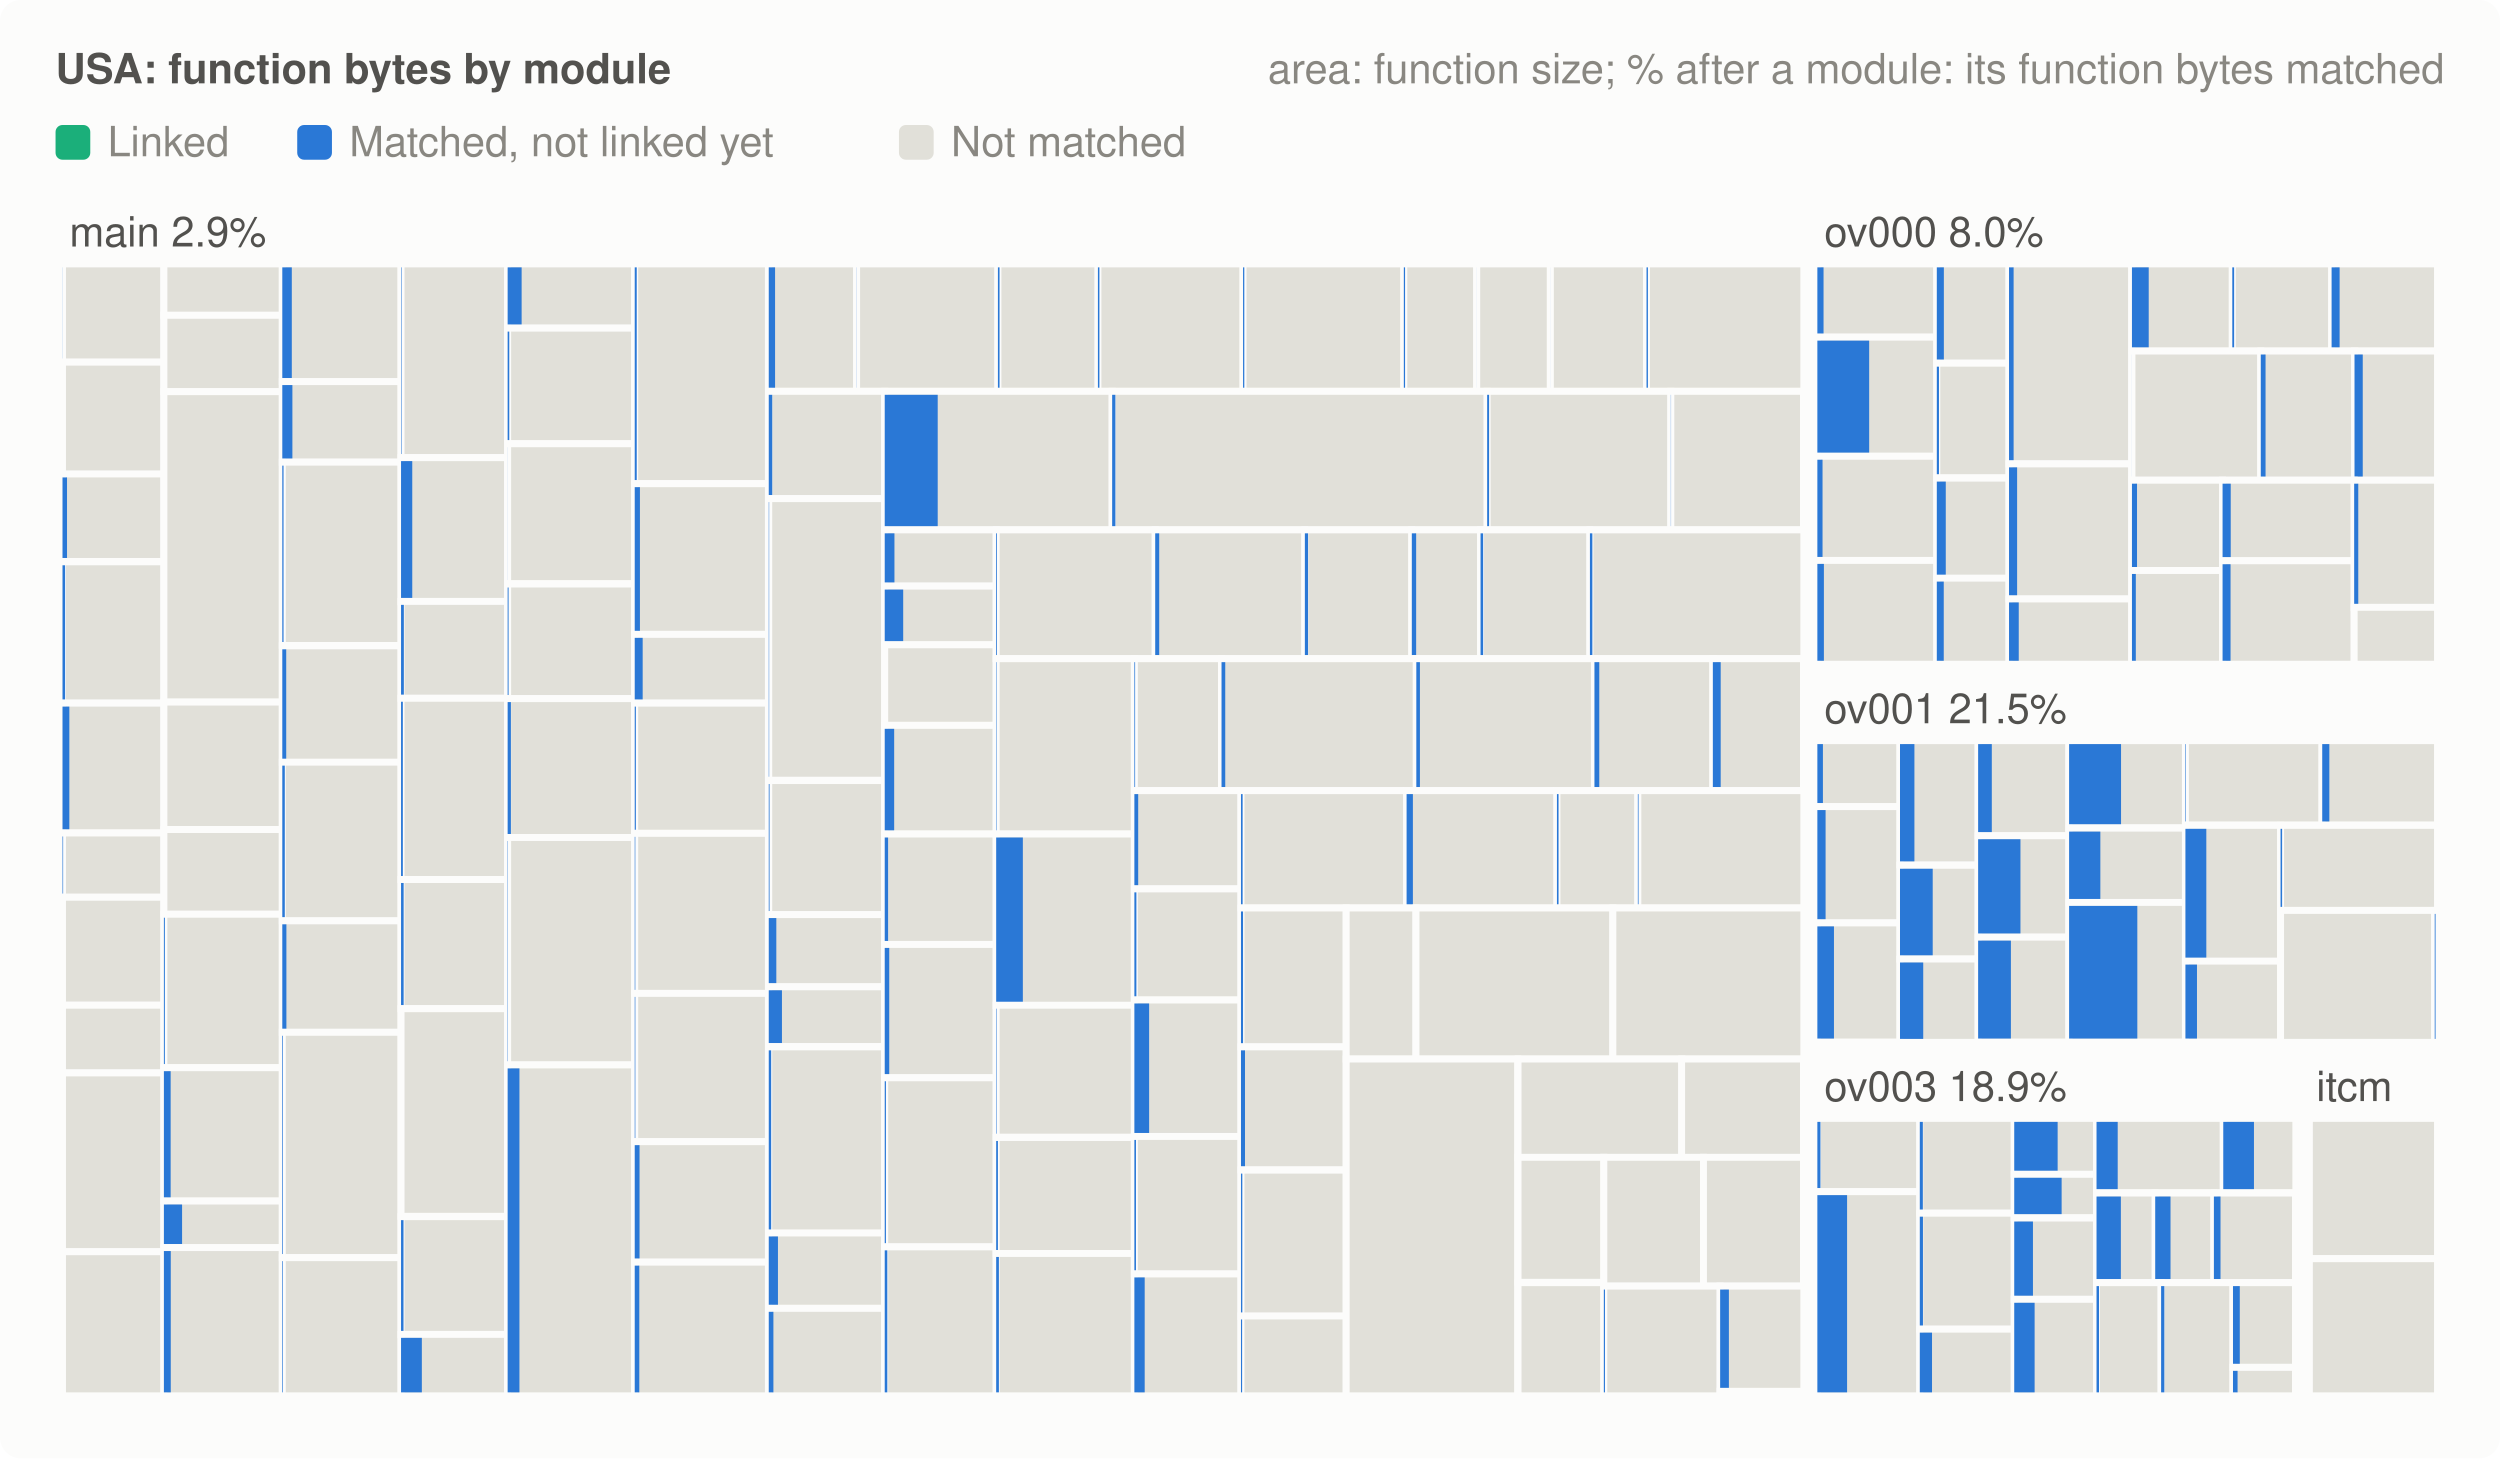
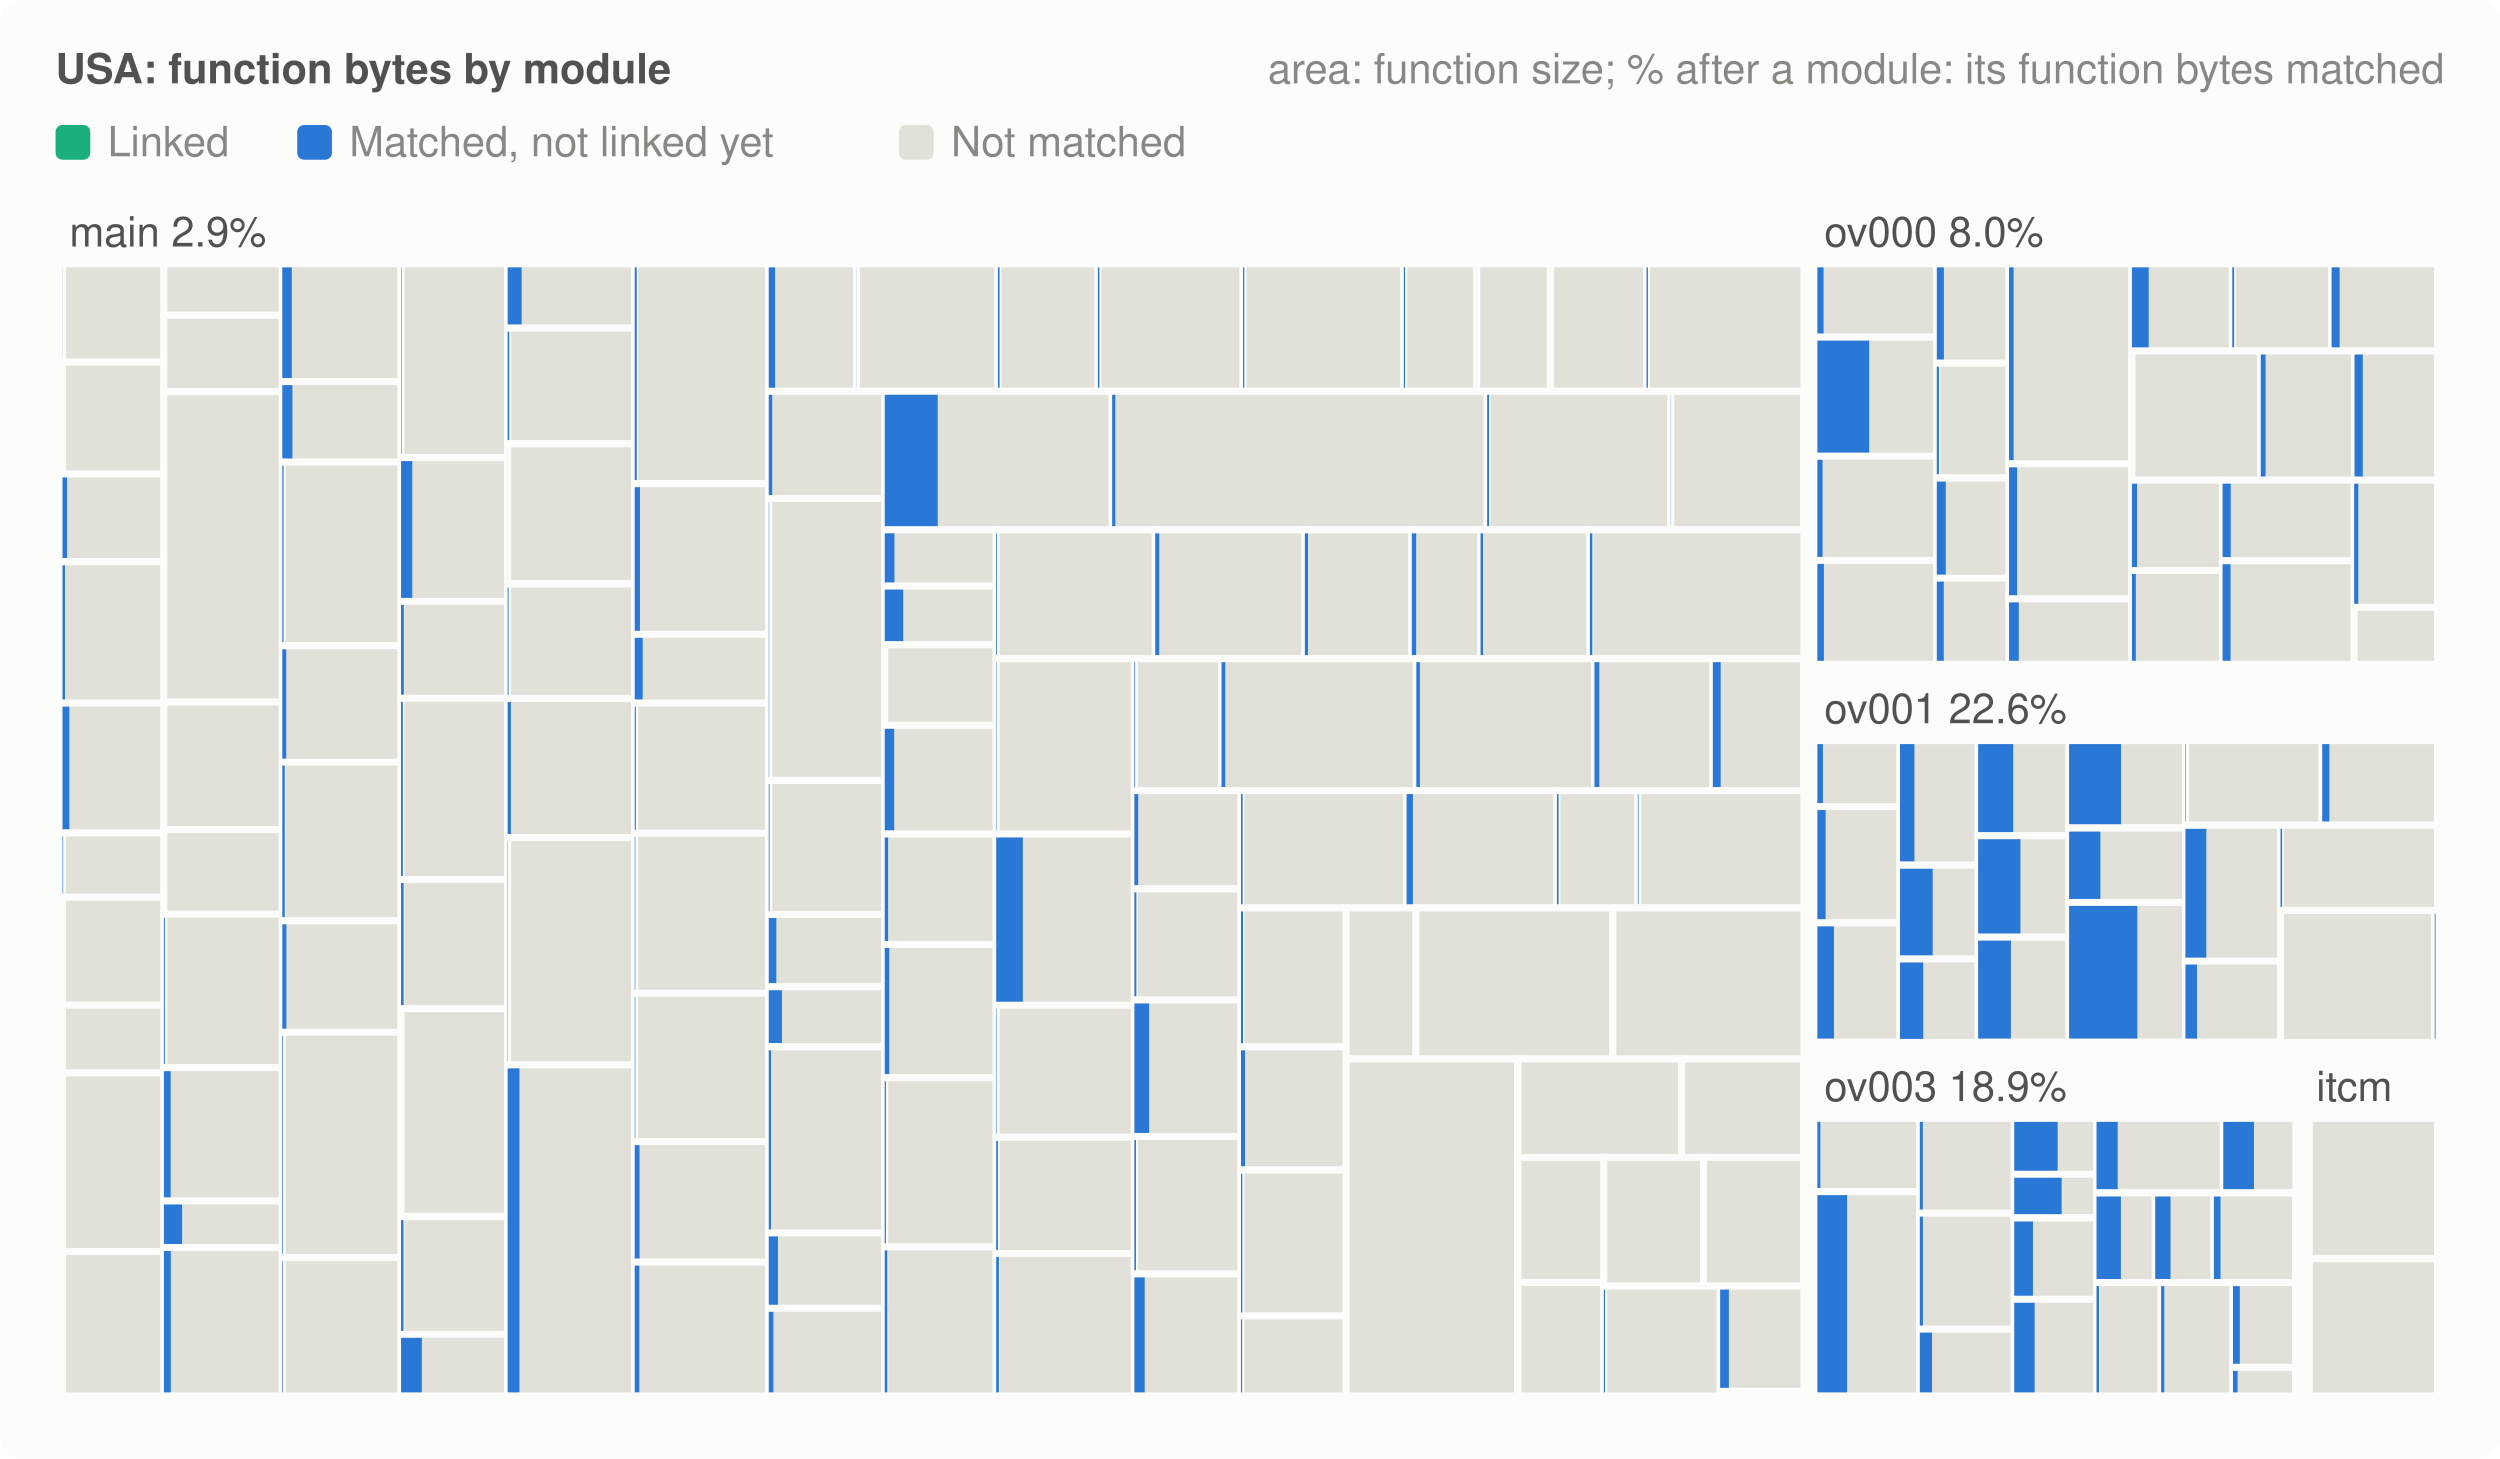
<svg xmlns="http://www.w3.org/2000/svg" viewBox="0 0 720 420" width="720" height="420" role="img" aria-label="Matched and linked code by module (USA)">
  <style>.bg{fill:#fcfcfb}.lbl{fill:#52514e}.muted{fill:#898781}.todo{fill:#e1e0d9}.gap{stroke:#fcfcfb}.matched{fill:#2a78d6}.linked{fill:#1baf7a}@media (prefers-color-scheme: dark){.bg{fill:#1a1a19}.lbl{fill:#c3c2b7}.muted{fill:#898781}.todo{fill:#2c2c2a}.gap{stroke:#1a1a19}.matched{fill:#3987e5}.linked{fill:#199e70}}text{font:12px -apple-system,BlinkMacSystemFont,'Segoe UI',Helvetica,Arial,sans-serif}.head{font-weight:600}</style>
  <rect class="bg" width="720" height="420" rx="6" />
  <text class="lbl head" x="16" y="24">USA: function bytes by module</text>
  <text class="muted" x="704" y="24" text-anchor="end">area: function size; % after a module: its function bytes matched</text>
  <rect class="linked" x="16" y="36" width="10" height="10" rx="2" />
  <text class="muted" x="31" y="45">Linked</text>
  <rect class="matched" x="85.6" y="36" width="10" height="10" rx="2" />
  <text class="muted" x="100.6" y="45">Matched, not linked yet</text>
  <rect class="todo" x="258.9" y="36" width="10" height="10" rx="2" />
  <text class="muted" x="273.9" y="45">Not matched</text>
  <rect class="todo gap" x="18.0" y="76.0" width="29.2" height="28.3" stroke-width="2" />
  <rect class="matched" x="18.0" y="77.0" width="0.03" height="26.3" />
  <rect class="todo gap" x="18.0" y="104.3" width="29.2" height="32.3" stroke-width="2" />
  <rect class="todo gap" x="18.0" y="136.5" width="29.2" height="25.2" stroke-width="2" />
  <rect class="matched" x="18.0" y="137.5" width="1.30" height="23.2" />
  <rect class="todo gap" x="18.0" y="161.8" width="29.2" height="40.7" stroke-width="2" />
  <rect class="matched" x="18.0" y="162.8" width="0.75" height="38.7" />
  <rect class="todo gap" x="18.0" y="202.5" width="29.2" height="37.4" stroke-width="2" />
  <rect class="matched" x="18.0" y="203.5" width="1.97" height="35.4" />
  <rect class="todo gap" x="18.0" y="239.9" width="29.2" height="18.5" stroke-width="2" />
  <rect class="matched" x="18.0" y="240.9" width="0.18" height="16.5" />
  <rect class="todo gap" x="18.0" y="258.4" width="29.2" height="31.1" stroke-width="2" />
  <rect class="todo gap" x="18.0" y="289.5" width="29.2" height="19.5" stroke-width="2" />
  <rect class="todo gap" x="18.0" y="309.0" width="29.2" height="51.5" stroke-width="2" />
  <rect class="todo gap" x="18.0" y="360.5" width="29.2" height="41.5" stroke-width="2" />
  <rect class="todo gap" x="47.2" y="76.0" width="34.1" height="14.8" stroke-width="2" />
  <rect class="todo gap" x="47.2" y="90.8" width="34.1" height="22.0" stroke-width="2" />
  <rect class="todo gap" x="47.2" y="112.8" width="34.1" height="89.4" stroke-width="2" />
  <rect class="todo gap" x="47.2" y="202.2" width="34.1" height="36.7" stroke-width="2" />
  <rect class="todo gap" x="47.2" y="238.9" width="34.1" height="24.4" stroke-width="2" />
  <rect class="todo gap" x="47.2" y="263.3" width="34.1" height="44.2" stroke-width="2" />
  <rect class="matched" x="47.2" y="264.3" width="0.28" height="42.2" />
  <rect class="todo gap" x="47.2" y="307.5" width="34.1" height="38.4" stroke-width="2" />
  <rect class="matched" x="47.2" y="308.5" width="1.95" height="36.4" />
  <rect class="todo gap" x="47.2" y="345.9" width="34.1" height="13.4" stroke-width="2" />
  <rect class="matched" x="47.2" y="346.9" width="5.24" height="11.4" />
  <rect class="todo gap" x="47.2" y="359.3" width="34.1" height="42.7" stroke-width="2" />
  <rect class="matched" x="47.2" y="360.3" width="1.98" height="40.7" />
  <rect class="todo gap" x="81.3" y="76.0" width="34.2" height="33.9" stroke-width="2" />
  <rect class="matched" x="81.3" y="77.0" width="2.74" height="31.9" />
  <rect class="todo gap" x="81.3" y="109.9" width="34.2" height="23.2" stroke-width="2" />
  <rect class="matched" x="81.3" y="110.9" width="2.91" height="21.2" />
  <rect class="todo gap" x="81.3" y="133.1" width="34.2" height="52.8" stroke-width="2" />
  <rect class="matched" x="81.3" y="134.1" width="0.36" height="50.8" />
  <rect class="todo gap" x="81.3" y="186.0" width="34.2" height="33.6" stroke-width="2" />
  <rect class="matched" x="81.3" y="187.0" width="1.13" height="31.6" />
  <rect class="todo gap" x="81.3" y="219.5" width="34.2" height="45.7" stroke-width="2" />
  <rect class="matched" x="81.3" y="220.5" width="0.72" height="43.7" />
  <rect class="todo gap" x="81.3" y="265.2" width="34.2" height="32.1" stroke-width="2" />
  <rect class="matched" x="81.3" y="266.2" width="1.18" height="30.1" />
  <rect class="todo gap" x="81.3" y="297.3" width="34.2" height="64.9" stroke-width="2" />
  <rect class="matched" x="81.3" y="298.3" width="0.20" height="62.9" />
  <rect class="todo gap" x="81.3" y="362.2" width="34.2" height="39.8" stroke-width="2" />
  <rect class="matched" x="81.3" y="363.2" width="0.19" height="37.8" />
  <rect class="todo gap" x="115.5" y="76.0" width="30.7" height="55.8" stroke-width="2" />
  <rect class="matched" x="115.5" y="77.0" width="0.15" height="53.8" />
  <rect class="todo gap" x="115.5" y="131.8" width="30.7" height="41.5" stroke-width="2" />
  <rect class="matched" x="115.5" y="132.8" width="3.23" height="39.5" />
  <rect class="todo gap" x="115.5" y="173.2" width="30.7" height="27.9" stroke-width="2" />
  <rect class="matched" x="115.5" y="174.2" width="0.81" height="25.9" />
  <rect class="todo gap" x="115.5" y="201.1" width="30.7" height="52.2" stroke-width="2" />
  <rect class="matched" x="115.5" y="202.1" width="0.52" height="50.2" />
  <rect class="todo gap" x="115.5" y="253.3" width="30.7" height="37.2" stroke-width="2" />
  <rect class="matched" x="115.5" y="254.3" width="0.75" height="35.2" />
  <rect class="todo gap" x="115.5" y="290.5" width="30.7" height="59.8" stroke-width="2" />
  <rect class="todo gap" x="115.5" y="350.4" width="30.7" height="34.0" stroke-width="2" />
  <rect class="matched" x="115.5" y="351.4" width="0.71" height="32.0" />
  <rect class="todo gap" x="115.5" y="384.3" width="30.7" height="17.7" stroke-width="2" />
  <rect class="matched" x="115.5" y="385.3" width="5.99" height="15.7" />
  <rect class="todo gap" x="146.2" y="76.0" width="36.6" height="18.5" stroke-width="2" />
  <rect class="matched" x="146.2" y="77.0" width="4.03" height="16.5" />
  <rect class="todo gap" x="146.2" y="94.5" width="36.6" height="33.3" stroke-width="2" />
  <rect class="matched" x="146.2" y="95.5" width="0.47" height="31.3" />
  <rect class="todo gap" x="146.2" y="127.8" width="36.6" height="40.3" stroke-width="2" />
  <rect class="matched" x="146.2" y="128.8" width="0.02" height="38.3" />
  <rect class="todo gap" x="146.2" y="168.2" width="36.6" height="33.0" stroke-width="2" />
  <rect class="matched" x="146.2" y="169.2" width="0.27" height="31.0" />
  <rect class="todo gap" x="146.2" y="201.2" width="36.6" height="40.0" stroke-width="2" />
  <rect class="matched" x="146.2" y="202.2" width="0.94" height="38.0" />
  <rect class="todo gap" x="146.2" y="241.2" width="36.6" height="65.5" stroke-width="2" />
  <rect class="matched" x="146.2" y="242.2" width="0.10" height="63.5" />
  <rect class="todo gap" x="146.2" y="306.7" width="36.6" height="95.3" stroke-width="2" />
  <rect class="matched" x="146.2" y="307.7" width="3.40" height="93.3" />
  <rect class="todo gap" x="182.8" y="76.0" width="38.5" height="63.3" stroke-width="2" />
  <rect class="matched" x="182.8" y="77.0" width="0.58" height="61.3" />
  <rect class="todo gap" x="182.8" y="139.3" width="38.5" height="43.4" stroke-width="2" />
  <rect class="matched" x="182.8" y="140.3" width="1.50" height="41.4" />
  <rect class="todo gap" x="182.8" y="182.7" width="38.5" height="19.8" stroke-width="2" />
  <rect class="matched" x="182.8" y="183.7" width="2.29" height="17.8" />
  <rect class="todo gap" x="182.8" y="202.5" width="38.5" height="37.5" stroke-width="2" />
  <rect class="matched" x="182.8" y="203.5" width="0.33" height="35.5" />
  <rect class="todo gap" x="182.8" y="240.0" width="38.5" height="46.1" stroke-width="2" />
  <rect class="matched" x="182.8" y="241.0" width="0.17" height="44.1" />
  <rect class="todo gap" x="182.8" y="286.1" width="38.5" height="42.7" stroke-width="2" />
  <rect class="matched" x="182.8" y="287.1" width="0.18" height="40.7" />
  <rect class="todo gap" x="182.8" y="328.8" width="38.5" height="34.7" stroke-width="2" />
  <rect class="matched" x="182.8" y="329.8" width="1.39" height="32.7" />
  <rect class="todo gap" x="182.8" y="363.5" width="38.5" height="38.5" stroke-width="2" />
  <rect class="matched" x="182.8" y="364.5" width="1.32" height="36.5" />
  <rect class="todo gap" x="221.4" y="76.0" width="25.3" height="36.7" stroke-width="2" />
  <rect class="matched" x="221.4" y="77.0" width="1.82" height="34.7" />
  <rect class="todo gap" x="246.7" y="76.0" width="40.7" height="36.7" stroke-width="2" />
  <rect class="matched" x="246.7" y="77.0" width="0.04" height="34.7" />
  <rect class="todo gap" x="287.4" y="76.0" width="28.9" height="36.7" stroke-width="2" />
  <rect class="matched" x="287.4" y="77.0" width="0.47" height="34.7" />
  <rect class="todo gap" x="316.2" y="76.0" width="41.8" height="36.7" stroke-width="2" />
  <rect class="matched" x="316.2" y="77.0" width="0.43" height="34.7" />
  <rect class="todo gap" x="358.0" y="76.0" width="46.3" height="36.7" stroke-width="2" />
  <rect class="matched" x="358.0" y="77.0" width="0.36" height="34.7" />
  <rect class="todo gap" x="404.3" y="76.0" width="21.0" height="36.7" stroke-width="2" />
  <rect class="matched" x="404.3" y="77.0" width="0.36" height="34.7" />
  <rect class="todo gap" x="425.3" y="76.0" width="21.2" height="36.7" stroke-width="2" />
  <rect class="matched" x="425.3" y="77.0" width="0.01" height="34.7" />
  <rect class="todo gap" x="446.5" y="76.0" width="27.7" height="36.7" stroke-width="2" />
  <rect class="matched" x="446.5" y="77.0" width="0.01" height="34.7" />
  <rect class="todo gap" x="474.2" y="76.0" width="45.3" height="36.7" stroke-width="2" />
  <rect class="matched" x="474.2" y="77.0" width="0.40" height="34.7" />
  <rect class="todo gap" x="221.4" y="112.7" width="33.4" height="30.9" stroke-width="2" />
  <rect class="matched" x="221.4" y="113.7" width="1.00" height="28.9" />
  <rect class="todo gap" x="221.4" y="143.6" width="33.4" height="81.1" stroke-width="2" />
  <rect class="matched" x="221.4" y="144.6" width="0.12" height="79.1" />
  <rect class="todo gap" x="221.4" y="224.8" width="33.4" height="38.6" stroke-width="2" />
  <rect class="matched" x="221.4" y="225.8" width="0.23" height="36.6" />
  <rect class="todo gap" x="221.4" y="263.4" width="33.4" height="20.8" stroke-width="2" />
  <rect class="matched" x="221.4" y="264.4" width="2.18" height="18.8" />
  <rect class="todo gap" x="221.4" y="284.2" width="33.4" height="17.2" stroke-width="2" />
  <rect class="matched" x="221.4" y="285.2" width="3.80" height="15.2" />
  <rect class="todo gap" x="221.4" y="301.5" width="33.4" height="53.7" stroke-width="2" />
  <rect class="matched" x="221.4" y="302.5" width="0.70" height="51.7" />
  <rect class="todo gap" x="221.4" y="355.1" width="33.4" height="21.7" stroke-width="2" />
  <rect class="matched" x="221.4" y="356.1" width="2.65" height="19.7" />
  <rect class="todo gap" x="221.4" y="376.8" width="33.4" height="25.2" stroke-width="2" />
  <rect class="matched" x="221.4" y="377.8" width="1.34" height="23.2" />
  <rect class="todo gap" x="254.8" y="112.7" width="65.5" height="39.9" stroke-width="2" />
  <rect class="matched" x="254.8" y="113.7" width="15.26" height="37.9" />
  <rect class="todo gap" x="320.3" y="112.7" width="108.0" height="39.9" stroke-width="2" />
  <rect class="matched" x="320.3" y="113.7" width="0.93" height="37.9" />
  <rect class="todo gap" x="428.3" y="112.7" width="52.9" height="39.9" stroke-width="2" />
  <rect class="matched" x="428.3" y="113.7" width="0.56" height="37.9" />
  <rect class="todo gap" x="481.2" y="112.7" width="38.2" height="39.9" stroke-width="2" />
  <rect class="matched" x="481.2" y="113.7" width="0.06" height="37.9" />
  <rect class="todo gap" x="254.8" y="152.6" width="32.1" height="16.2" stroke-width="2" />
  <rect class="matched" x="254.8" y="153.6" width="2.80" height="14.2" />
  <rect class="todo gap" x="254.8" y="168.8" width="32.1" height="16.9" stroke-width="2" />
  <rect class="matched" x="254.8" y="169.8" width="5.32" height="14.9" />
  <rect class="todo gap" x="254.8" y="185.7" width="32.1" height="23.2" stroke-width="2" />
  <rect class="todo gap" x="254.8" y="208.9" width="32.1" height="31.3" stroke-width="2" />
  <rect class="matched" x="254.8" y="209.9" width="2.72" height="29.3" />
  <rect class="todo gap" x="254.8" y="240.2" width="32.1" height="31.8" stroke-width="2" />
  <rect class="matched" x="254.8" y="241.2" width="0.98" height="29.8" />
  <rect class="todo gap" x="254.8" y="272.0" width="32.1" height="38.4" stroke-width="2" />
  <rect class="matched" x="254.8" y="273.0" width="1.30" height="36.4" />
  <rect class="todo gap" x="254.8" y="310.4" width="32.1" height="48.7" stroke-width="2" />
  <rect class="matched" x="254.8" y="311.4" width="0.35" height="46.7" />
  <rect class="todo gap" x="254.8" y="359.1" width="32.1" height="42.9" stroke-width="2" />
  <rect class="matched" x="254.8" y="360.1" width="0.75" height="40.9" />
  <rect class="todo gap" x="286.9" y="152.6" width="45.8" height="37.1" stroke-width="2" />
  <rect class="matched" x="286.9" y="153.6" width="0.23" height="35.1" />
  <rect class="todo gap" x="332.7" y="152.6" width="43.1" height="37.1" stroke-width="2" />
  <rect class="matched" x="332.7" y="153.6" width="1.15" height="35.1" />
  <rect class="todo gap" x="375.8" y="152.6" width="30.8" height="37.1" stroke-width="2" />
  <rect class="matched" x="375.8" y="153.6" width="0.92" height="35.1" />
  <rect class="todo gap" x="406.6" y="152.6" width="19.8" height="37.1" stroke-width="2" />
  <rect class="matched" x="406.6" y="153.6" width="1.25" height="35.1" />
  <rect class="todo gap" x="426.4" y="152.6" width="31.5" height="37.1" stroke-width="2" />
  <rect class="matched" x="426.4" y="153.6" width="0.75" height="35.1" />
  <rect class="todo gap" x="457.9" y="152.6" width="61.6" height="37.1" stroke-width="2" />
  <rect class="matched" x="457.9" y="153.6" width="0.70" height="35.1" />
  <rect class="todo gap" x="286.9" y="189.7" width="39.8" height="50.5" stroke-width="2" />
  <rect class="matched" x="286.9" y="190.7" width="0.13" height="48.5" />
  <rect class="todo gap" x="286.9" y="240.2" width="39.8" height="49.4" stroke-width="2" />
  <rect class="matched" x="286.9" y="241.2" width="7.68" height="47.4" />
  <rect class="todo gap" x="286.9" y="289.5" width="39.8" height="38.0" stroke-width="2" />
  <rect class="matched" x="286.9" y="290.5" width="0.14" height="36.0" />
  <rect class="todo gap" x="286.9" y="327.6" width="39.8" height="33.5" stroke-width="2" />
  <rect class="matched" x="286.9" y="328.6" width="0.50" height="31.5" />
  <rect class="todo gap" x="286.9" y="361.0" width="39.8" height="41.0" stroke-width="2" />
  <rect class="matched" x="286.9" y="362.0" width="0.78" height="39.0" />
  <rect class="todo gap" x="326.7" y="189.7" width="25.1" height="38.0" stroke-width="2" />
  <rect class="matched" x="326.7" y="190.7" width="0.21" height="36.0" />
  <rect class="todo gap" x="351.8" y="189.7" width="56.1" height="38.0" stroke-width="2" />
  <rect class="matched" x="351.8" y="190.7" width="1.07" height="36.0" />
  <rect class="todo gap" x="407.9" y="189.7" width="51.3" height="38.0" stroke-width="2" />
  <rect class="matched" x="407.9" y="190.7" width="1.04" height="36.0" />
  <rect class="todo gap" x="459.2" y="189.7" width="34.1" height="38.0" stroke-width="2" />
  <rect class="matched" x="459.2" y="190.7" width="1.39" height="36.0" />
  <rect class="todo gap" x="493.3" y="189.7" width="26.1" height="38.0" stroke-width="2" />
  <rect class="matched" x="493.3" y="190.7" width="2.26" height="36.0" />
  <rect class="todo gap" x="326.7" y="227.7" width="30.7" height="28.3" stroke-width="2" />
  <rect class="matched" x="326.7" y="228.7" width="1.10" height="26.3" />
  <rect class="todo gap" x="326.7" y="256.0" width="30.7" height="32.0" stroke-width="2" />
  <rect class="matched" x="326.7" y="257.0" width="0.58" height="30.0" />
  <rect class="todo gap" x="326.7" y="288.0" width="30.7" height="39.3" stroke-width="2" />
  <rect class="matched" x="326.7" y="289.0" width="4.25" height="37.3" />
  <rect class="todo gap" x="326.7" y="327.3" width="30.7" height="39.6" stroke-width="2" />
  <rect class="matched" x="326.7" y="328.3" width="0.46" height="37.6" />
  <rect class="todo gap" x="326.7" y="366.9" width="30.7" height="35.1" stroke-width="2" />
  <rect class="matched" x="326.7" y="367.9" width="2.97" height="33.1" />
  <rect class="todo gap" x="357.4" y="227.7" width="47.7" height="33.8" stroke-width="2" />
  <rect class="matched" x="357.4" y="228.7" width="0.48" height="31.8" />
  <rect class="todo gap" x="405.1" y="227.7" width="43.3" height="33.8" stroke-width="2" />
  <rect class="matched" x="405.1" y="228.7" width="1.81" height="31.8" />
  <rect class="todo gap" x="448.4" y="227.7" width="23.3" height="33.8" stroke-width="2" />
  <rect class="matched" x="448.4" y="228.7" width="0.46" height="31.8" />
  <rect class="todo gap" x="471.7" y="227.7" width="47.8" height="33.8" stroke-width="2" />
  <rect class="matched" x="471.7" y="228.7" width="0.20" height="31.8" />
  <rect class="todo gap" x="357.4" y="261.5" width="30.3" height="40.0" stroke-width="2" />
  <rect class="matched" x="357.4" y="262.5" width="0.60" height="38.0" />
  <rect class="todo gap" x="357.4" y="301.5" width="30.3" height="35.4" stroke-width="2" />
  <rect class="matched" x="357.4" y="302.5" width="1.16" height="33.4" />
  <rect class="todo gap" x="357.4" y="337.0" width="30.3" height="42.1" stroke-width="2" />
  <rect class="matched" x="357.4" y="338.0" width="0.39" height="40.1" />
  <rect class="todo gap" x="357.4" y="379.0" width="30.3" height="23.0" stroke-width="2" />
  <rect class="matched" x="357.4" y="380.0" width="0.33" height="21.0" />
  <rect class="todo gap" x="387.7" y="261.5" width="20.1" height="43.5" stroke-width="2" />
  <rect class="todo gap" x="407.8" y="261.5" width="56.7" height="43.5" stroke-width="2" />
  <rect class="todo gap" x="464.5" y="261.5" width="55.0" height="43.5" stroke-width="2" />
  <rect class="todo gap" x="387.7" y="305.0" width="49.4" height="97.0" stroke-width="2" />
  <rect class="todo gap" x="437.2" y="305.0" width="47.2" height="28.4" stroke-width="2" />
  <rect class="todo gap" x="484.3" y="305.0" width="35.1" height="28.4" stroke-width="2" />
  <rect class="todo gap" x="437.2" y="333.3" width="24.7" height="36.0" stroke-width="2" />
  <rect class="todo gap" x="437.2" y="369.4" width="24.7" height="32.6" stroke-width="2" />
  <rect class="todo gap" x="461.9" y="333.3" width="28.7" height="37.1" stroke-width="2" />
  <rect class="todo gap" x="490.6" y="333.3" width="28.8" height="37.1" stroke-width="2" />
  <rect class="todo gap" x="461.9" y="370.4" width="33.5" height="31.6" stroke-width="2" />
  <rect class="matched" x="461.9" y="371.4" width="0.33" height="29.6" />
  <rect class="todo gap" x="495.4" y="370.4" width="24.1" height="30.4" stroke-width="2" />
  <rect class="matched" x="495.4" y="371.4" width="2.52" height="28.4" />
  <rect class="todo gap" x="495.4" y="400.7" width="24.1" height="1.3" stroke-width="2" />
  <rect class="matched" x="495.4" y="401.7" width="0.75" height="0.0" />
  <text class="lbl" x="20.0" y="71.0">main 2.9%</text>
  <rect class="todo gap" x="523.4" y="76.0" width="34.4" height="21.1" stroke-width="2" />
  <rect class="matched" x="523.4" y="77.0" width="1.78" height="19.1" />
  <rect class="todo gap" x="523.4" y="97.1" width="34.4" height="34.3" stroke-width="2" />
  <rect class="matched" x="523.4" y="98.1" width="14.92" height="32.3" />
  <rect class="todo gap" x="523.4" y="131.4" width="34.4" height="30.1" stroke-width="2" />
  <rect class="matched" x="523.4" y="132.4" width="1.49" height="28.1" />
  <rect class="todo gap" x="523.4" y="161.4" width="34.4" height="29.9" stroke-width="2" />
  <rect class="matched" x="523.4" y="162.4" width="1.88" height="27.9" />
  <rect class="todo gap" x="557.8" y="76.0" width="20.8" height="28.6" stroke-width="2" />
  <rect class="matched" x="557.8" y="77.0" width="2.03" height="26.6" />
  <rect class="todo gap" x="557.8" y="104.6" width="20.8" height="33.0" stroke-width="2" />
  <rect class="matched" x="557.8" y="105.6" width="0.62" height="31.0" />
  <rect class="todo gap" x="557.8" y="137.7" width="20.8" height="28.9" stroke-width="2" />
  <rect class="matched" x="557.8" y="138.7" width="2.58" height="26.9" />
  <rect class="todo gap" x="557.8" y="166.5" width="20.8" height="24.8" stroke-width="2" />
  <rect class="matched" x="557.8" y="167.5" width="2.00" height="22.8" />
  <rect class="todo gap" x="578.6" y="76.0" width="35.3" height="57.6" stroke-width="2" />
  <rect class="matched" x="578.6" y="77.0" width="1.32" height="55.6" />
  <rect class="todo gap" x="578.6" y="133.6" width="35.3" height="38.9" stroke-width="2" />
  <rect class="matched" x="578.6" y="134.6" width="2.33" height="36.9" />
  <rect class="todo gap" x="578.6" y="172.5" width="35.3" height="18.8" stroke-width="2" />
  <rect class="matched" x="578.6" y="173.5" width="2.80" height="16.8" />
  <rect class="todo gap" x="614.0" y="76.0" width="28.9" height="25.1" stroke-width="2" />
  <rect class="matched" x="614.0" y="77.0" width="4.83" height="23.1" />
  <rect class="todo gap" x="642.9" y="76.0" width="28.7" height="25.1" stroke-width="2" />
  <rect class="matched" x="642.9" y="77.0" width="0.53" height="23.1" />
  <rect class="todo gap" x="671.5" y="76.0" width="30.5" height="25.1" stroke-width="2" />
  <rect class="matched" x="671.5" y="77.0" width="2.31" height="23.1" />
  <rect class="todo gap" x="614.0" y="101.1" width="37.1" height="37.2" stroke-width="2" />
  <rect class="matched" x="614.0" y="102.1" width="0.01" height="35.2" />
  <rect class="todo gap" x="651.1" y="101.1" width="27.1" height="37.2" stroke-width="2" />
  <rect class="matched" x="651.1" y="102.1" width="1.38" height="35.2" />
  <rect class="todo gap" x="678.1" y="101.1" width="23.9" height="37.2" stroke-width="2" />
  <rect class="matched" x="678.1" y="102.1" width="2.37" height="35.2" />
  <rect class="todo gap" x="614.0" y="138.3" width="26.1" height="26.0" stroke-width="2" />
  <rect class="matched" x="614.0" y="139.3" width="1.46" height="24.0" />
  <rect class="todo gap" x="614.0" y="164.3" width="26.1" height="27.0" stroke-width="2" />
  <rect class="matched" x="614.0" y="165.3" width="1.12" height="25.0" />
  <rect class="todo gap" x="640.1" y="138.3" width="37.9" height="23.2" stroke-width="2" />
  <rect class="matched" x="640.1" y="139.3" width="2.35" height="21.2" />
  <rect class="todo gap" x="640.1" y="161.5" width="37.9" height="29.8" stroke-width="2" />
  <rect class="matched" x="640.1" y="162.5" width="2.30" height="27.8" />
  <rect class="todo gap" x="678.0" y="138.3" width="24.0" height="36.7" stroke-width="2" />
  <rect class="matched" x="678.0" y="139.3" width="1.18" height="34.7" />
  <rect class="todo gap" x="678.0" y="174.9" width="24.0" height="16.4" stroke-width="2" />
  <text class="lbl" x="525.4" y="71.0">ov000 8.0%</text>
  <rect class="todo gap" x="523.4" y="213.3" width="23.8" height="19.0" stroke-width="2" />
  <rect class="matched" x="523.4" y="214.3" width="1.60" height="17.0" />
  <rect class="todo gap" x="523.4" y="232.3" width="23.8" height="33.5" stroke-width="2" />
  <rect class="matched" x="523.4" y="233.3" width="2.37" height="31.5" />
  <rect class="todo gap" x="523.4" y="265.8" width="23.8" height="34.3" stroke-width="2" />
  <rect class="matched" x="523.4" y="266.8" width="4.78" height="32.3" />
  <rect class="todo gap" x="547.2" y="213.3" width="22.5" height="35.8" stroke-width="2" />
  <rect class="matched" x="547.2" y="214.3" width="4.15" height="33.8" />
  <rect class="todo gap" x="547.2" y="249.2" width="22.5" height="27.0" stroke-width="2" />
  <rect class="matched" x="547.2" y="250.2" width="9.42" height="25.0" />
  <rect class="todo gap" x="547.2" y="276.2" width="22.5" height="24.0" stroke-width="2" />
  <rect class="matched" x="547.2" y="277.2" width="6.69" height="22.0" />
  <rect class="todo gap" x="569.7" y="213.3" width="26.1" height="27.4" stroke-width="2" />
-   <rect class="matched" x="569.7" y="214.3" width="3.94" height="25.4" />
+   <rect class="matched" x="569.7" y="214.3" width="10.10" height="25.4" />
  <rect class="todo gap" x="569.7" y="240.7" width="26.1" height="29.2" stroke-width="2" />
  <rect class="matched" x="569.7" y="241.7" width="12.19" height="27.2" />
  <rect class="todo gap" x="569.7" y="269.9" width="26.1" height="30.2" stroke-width="2" />
  <rect class="matched" x="569.7" y="270.9" width="9.44" height="28.2" />
  <rect class="todo gap" x="595.9" y="213.3" width="33.6" height="25.1" stroke-width="2" />
  <rect class="matched" x="595.9" y="214.3" width="14.96" height="23.1" />
  <rect class="todo gap" x="595.9" y="238.5" width="33.6" height="21.5" stroke-width="2" />
  <rect class="matched" x="595.9" y="239.5" width="9.00" height="19.5" />
  <rect class="todo gap" x="595.9" y="259.9" width="33.6" height="40.2" stroke-width="2" />
  <rect class="matched" x="595.9" y="260.9" width="19.65" height="38.2" />
  <rect class="todo gap" x="629.4" y="213.3" width="39.3" height="24.3" stroke-width="2" />
  <rect class="matched" x="629.4" y="214.3" width="0.16" height="22.3" />
  <rect class="todo gap" x="668.8" y="213.3" width="33.2" height="24.3" stroke-width="2" />
  <rect class="matched" x="668.8" y="214.3" width="2.05" height="22.3" />
  <rect class="todo gap" x="629.4" y="237.7" width="27.4" height="39.2" stroke-width="2" />
  <rect class="matched" x="629.4" y="238.7" width="6.02" height="37.2" />
  <rect class="todo gap" x="629.4" y="276.8" width="27.4" height="23.3" stroke-width="2" />
  <rect class="matched" x="629.4" y="277.8" width="3.33" height="21.3" />
  <rect class="todo gap" x="656.8" y="237.7" width="45.2" height="24.5" stroke-width="2" />
  <rect class="matched" x="656.8" y="238.7" width="0.45" height="22.5" />
  <rect class="todo gap" x="656.8" y="262.2" width="44.4" height="38.0" stroke-width="2" />
  <rect class="todo gap" x="701.2" y="262.2" width="0.8" height="38.0" stroke-width="2" />
  <rect class="matched" x="701.2" y="263.2" width="0.24" height="36.0" />
-   <text class="lbl" x="525.4" y="208.3">ov001 21.5%</text>
+   <text class="lbl" x="525.4" y="208.3">ov001 22.6%</text>
  <rect class="todo gap" x="523.4" y="322.1" width="29.5" height="21.1" stroke-width="2" />
  <rect class="matched" x="523.4" y="323.1" width="0.89" height="19.1" />
  <rect class="todo gap" x="523.4" y="343.2" width="29.5" height="58.8" stroke-width="2" />
  <rect class="matched" x="523.4" y="344.2" width="8.56" height="56.8" />
  <rect class="todo gap" x="552.9" y="322.1" width="27.2" height="27.3" stroke-width="2" />
  <rect class="matched" x="552.9" y="323.1" width="0.88" height="25.3" />
  <rect class="todo gap" x="552.9" y="349.4" width="27.2" height="33.4" stroke-width="2" />
  <rect class="matched" x="552.9" y="350.4" width="0.91" height="31.4" />
  <rect class="todo gap" x="552.9" y="382.8" width="27.2" height="19.2" stroke-width="2" />
  <rect class="matched" x="552.9" y="383.8" width="3.52" height="17.2" />
  <rect class="todo gap" x="580.1" y="322.1" width="23.7" height="16.1" stroke-width="2" />
  <rect class="matched" x="580.1" y="323.1" width="12.50" height="14.1" />
  <rect class="todo gap" x="580.1" y="338.2" width="23.7" height="12.5" stroke-width="2" />
  <rect class="matched" x="580.1" y="339.2" width="13.65" height="10.5" />
  <rect class="todo gap" x="580.1" y="350.8" width="23.7" height="23.4" stroke-width="2" />
  <rect class="matched" x="580.1" y="351.8" width="5.39" height="21.4" />
  <rect class="todo gap" x="580.1" y="374.2" width="23.7" height="27.8" stroke-width="2" />
  <rect class="matched" x="580.1" y="375.2" width="5.87" height="25.8" />
  <rect class="todo gap" x="603.8" y="322.1" width="36.5" height="21.4" stroke-width="2" />
  <rect class="matched" x="603.8" y="323.1" width="6.10" height="19.4" />
  <rect class="todo gap" x="640.3" y="322.1" width="20.9" height="21.4" stroke-width="2" />
  <rect class="matched" x="640.3" y="323.1" width="8.84" height="19.4" />
  <rect class="todo gap" x="603.8" y="343.6" width="16.9" height="25.8" stroke-width="2" />
  <rect class="matched" x="603.8" y="344.6" width="7.01" height="23.8" />
  <rect class="todo gap" x="620.7" y="343.6" width="16.9" height="25.8" stroke-width="2" />
  <rect class="matched" x="620.7" y="344.6" width="4.41" height="23.8" />
  <rect class="todo gap" x="637.6" y="343.6" width="23.5" height="25.8" stroke-width="2" />
  <rect class="matched" x="637.6" y="344.6" width="1.91" height="23.8" />
  <rect class="todo gap" x="603.8" y="369.4" width="18.6" height="32.6" stroke-width="2" />
  <rect class="matched" x="603.8" y="370.4" width="0.72" height="30.6" />
  <rect class="todo gap" x="622.4" y="369.4" width="20.7" height="32.6" stroke-width="2" />
  <rect class="matched" x="622.4" y="370.4" width="0.93" height="30.6" />
  <rect class="todo gap" x="643.1" y="369.4" width="18.0" height="24.4" stroke-width="2" />
  <rect class="matched" x="643.1" y="370.4" width="1.96" height="22.4" />
  <rect class="todo gap" x="643.1" y="393.8" width="18.0" height="8.2" stroke-width="2" />
  <rect class="matched" x="643.1" y="394.8" width="1.32" height="6.2" />
  <text class="lbl" x="525.4" y="317.1">ov003 18.9%</text>
  <rect class="todo gap" x="665.1" y="322.1" width="36.9" height="40.4" stroke-width="2" />
  <rect class="todo gap" x="665.1" y="362.5" width="36.9" height="39.5" stroke-width="2" />
  <text class="lbl" x="667.1" y="317.1">itcm</text>
</svg>
